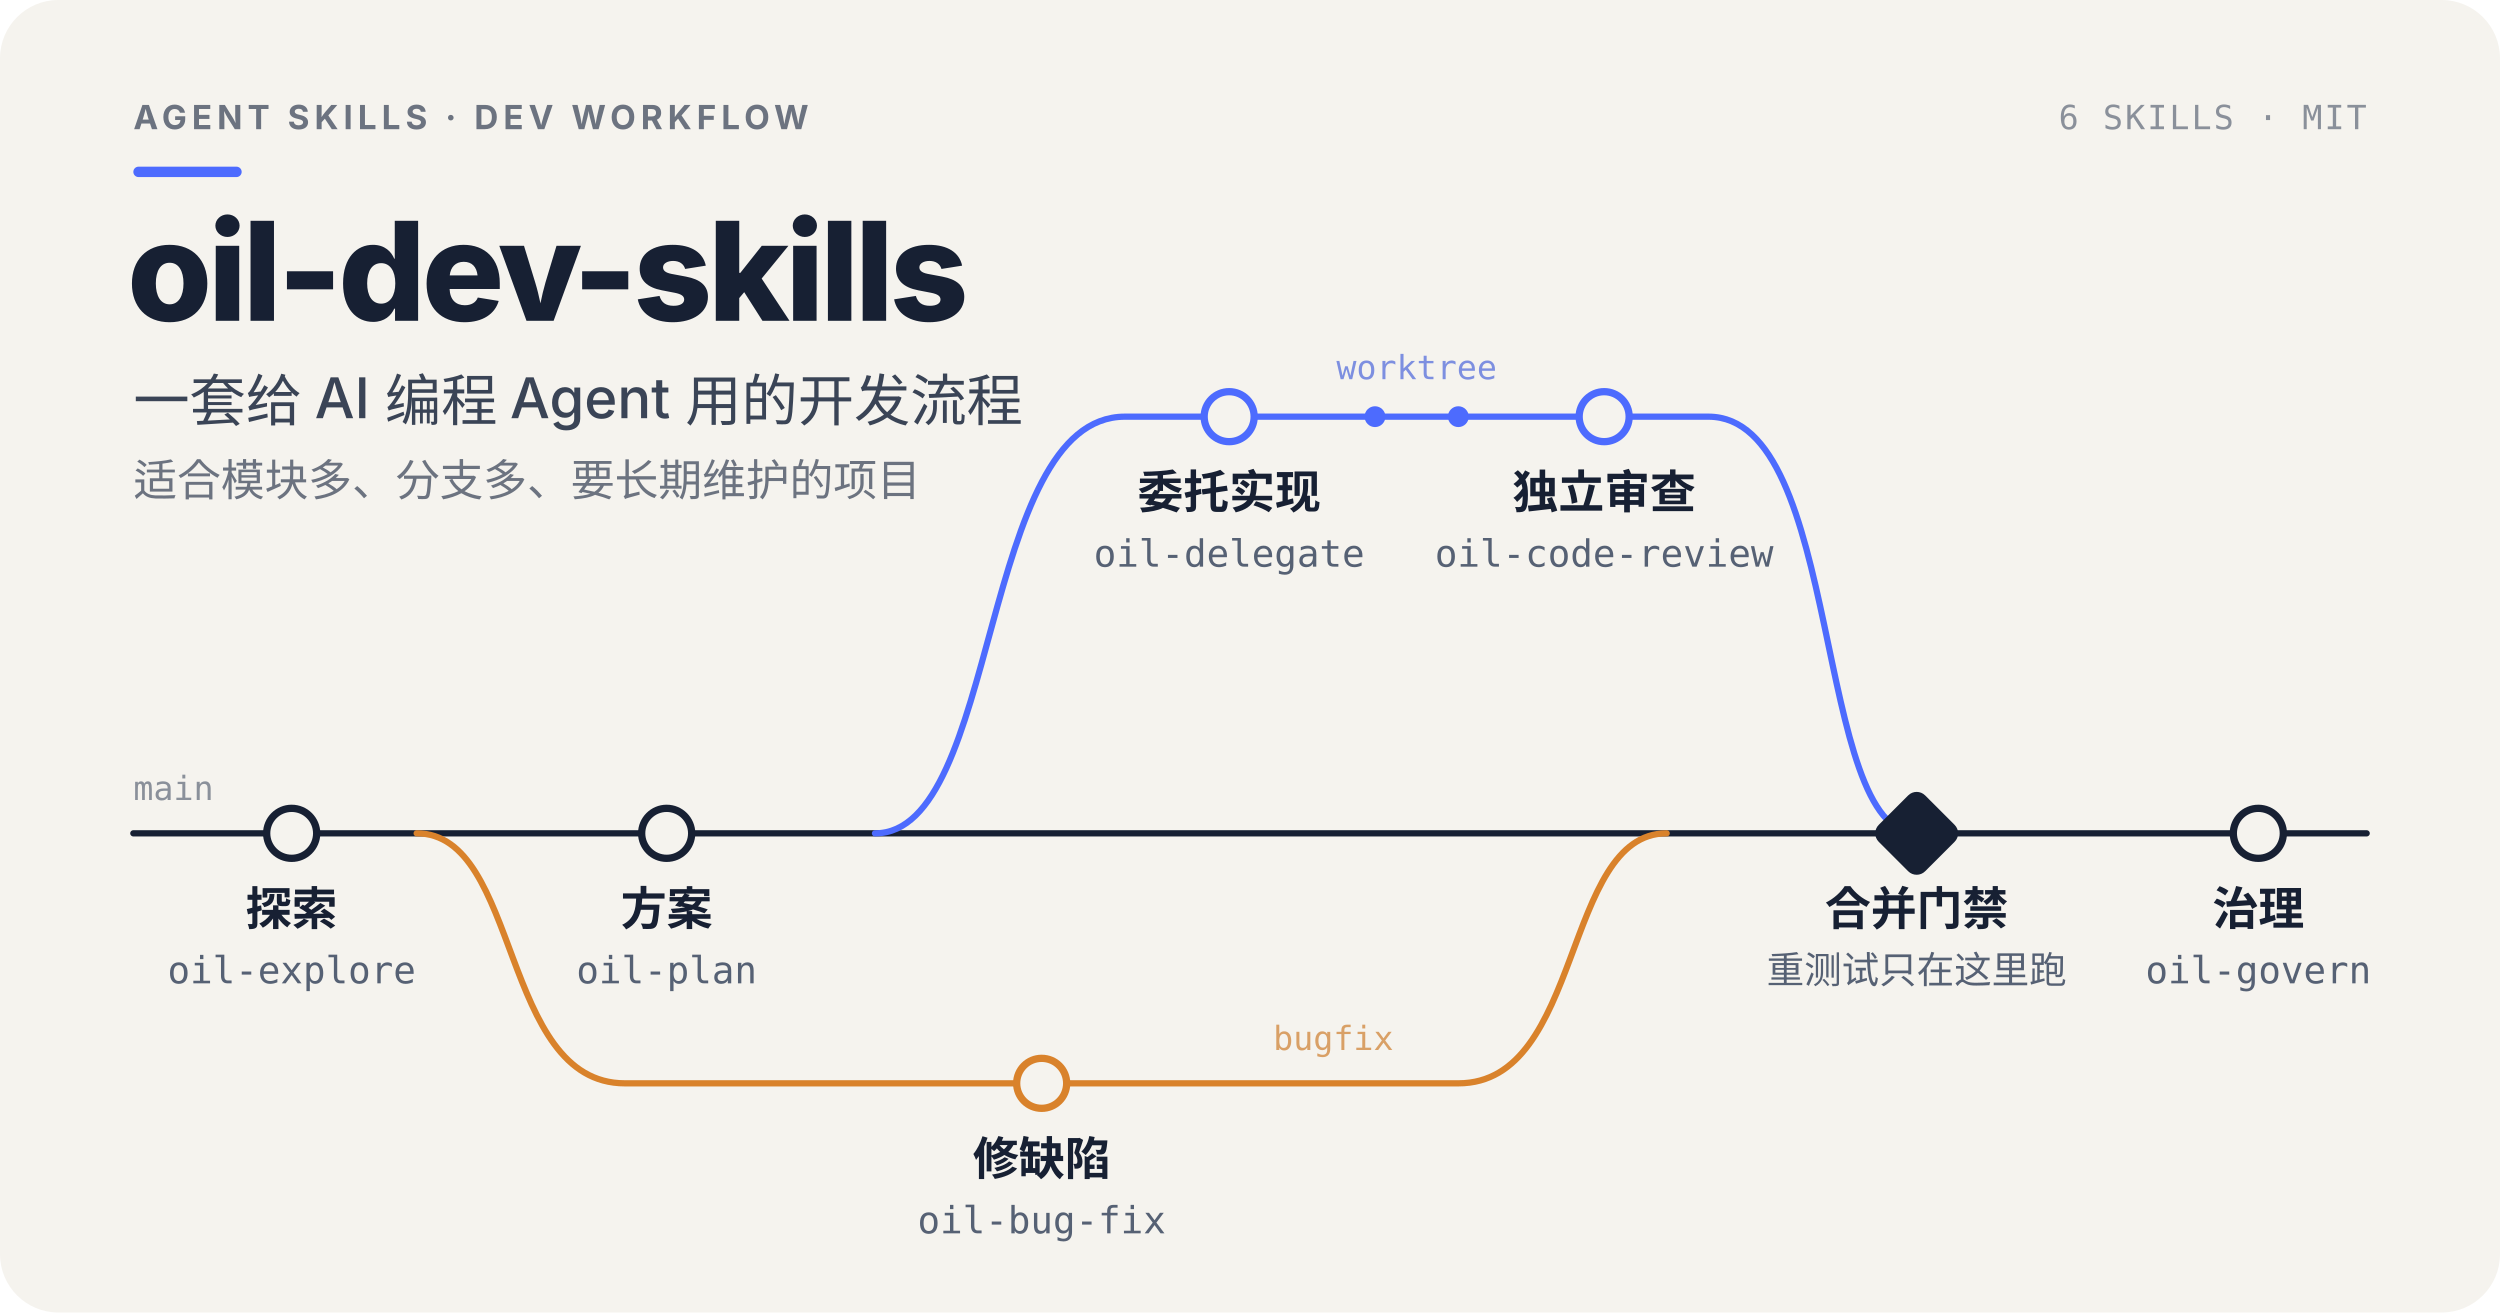
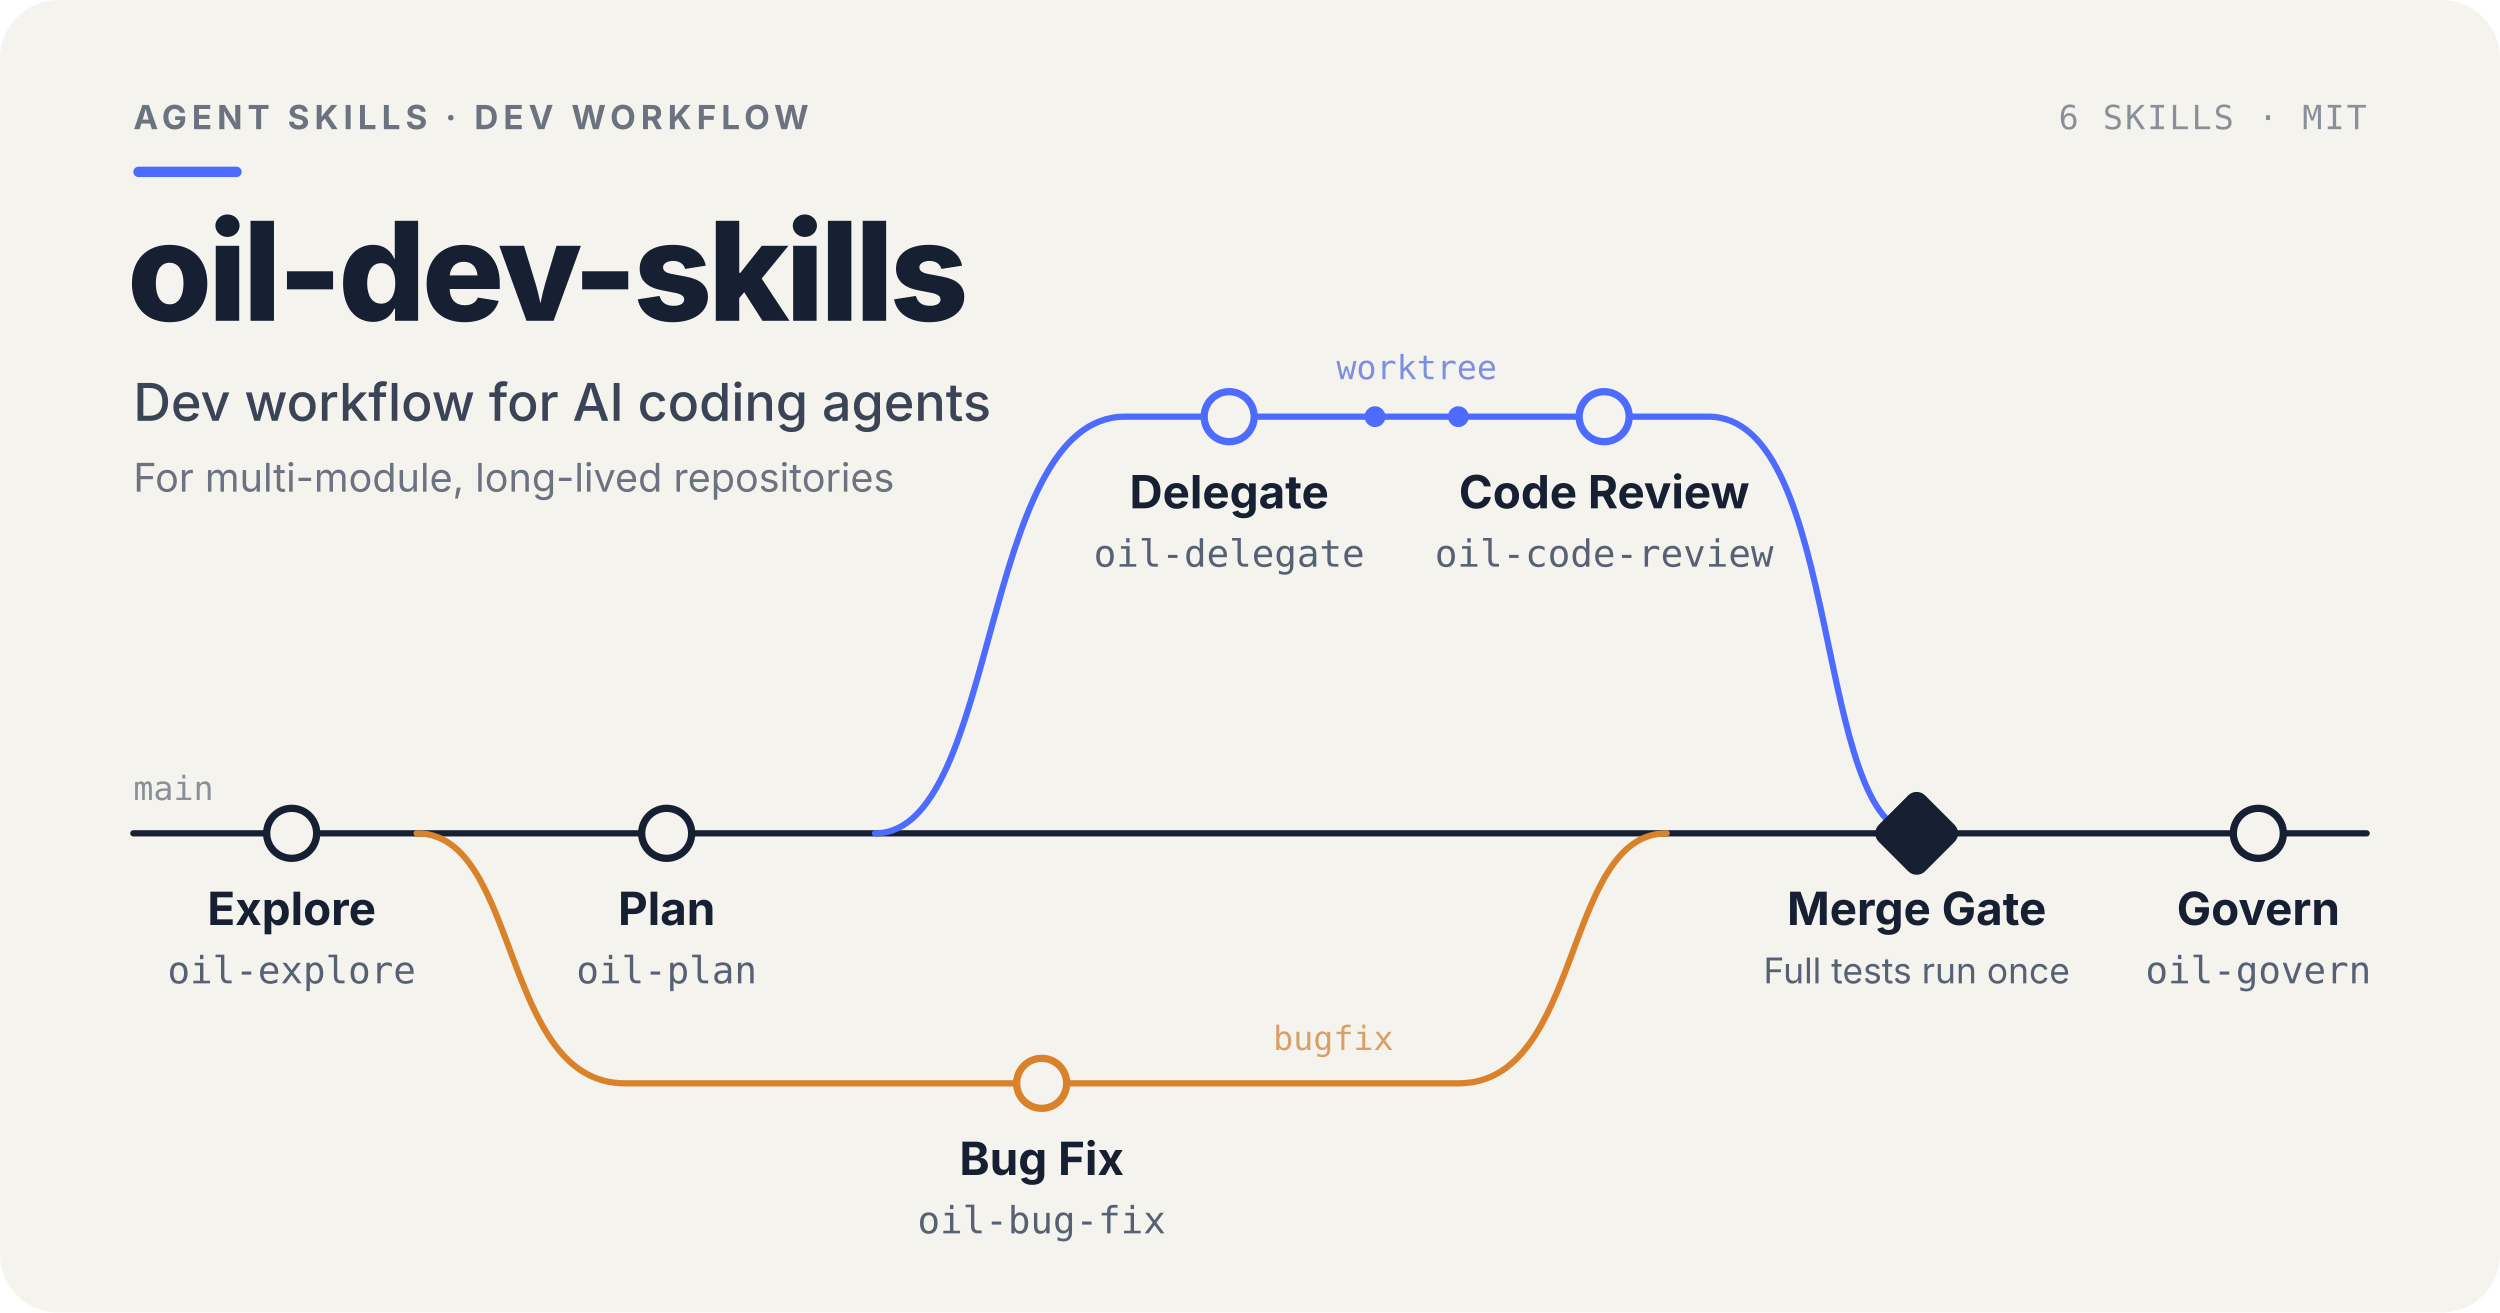
<svg xmlns="http://www.w3.org/2000/svg" width="1200" height="630" viewBox="0 0 1200 630" role="img" aria-labelledby="title desc">
  <rect width="1200" height="630" rx="28" fill="#F5F3EE" />
  <g id="title-block" font-family="-apple-system,BlinkMacSystemFont,'Segoe UI','PingFang SC','Microsoft YaHei',sans-serif">
    <text x="64" y="62" fill="#6C7380" font-size="16" font-weight="700" letter-spacing="2.4">AGENT SKILLS · DEV WORKFLOW</text>
    <rect x="64" y="80" width="52" height="5" rx="2.5" fill="#4D6BFE" />
    <text x="61" y="154" fill="#172033" font-size="66" font-weight="760" letter-spacing="-2">oil-dev-skills</text>
-     <text x="64" y="202" fill="#3A4456" font-size="27" font-weight="500">一套给 AI 编程 Agent 用的开发流程</text>
-     <text x="64" y="238" fill="#6C7380" font-size="21">适合模块多、分支多、要长期维护的项目</text>
+     <text x="64" y="202" fill="#3A4456" font-size="25" font-weight="500">Dev workflow for AI coding agents</text>
+     <text x="64" y="236" fill="#6C7380" font-size="19">For multi-module, long-lived repositories</text>
  </g>
  <g id="meta" font-family="ui-monospace,SFMono-Regular,Menlo,Consolas,monospace" font-size="16" fill="#8A909A" letter-spacing="1">
    <text x="1136" y="62" text-anchor="end">6 SKILLS · MIT</text>
  </g>
  <g id="track" fill="none" stroke-linecap="round" stroke-linejoin="round">
    <path d="M64 400 H1136" stroke="#172033" stroke-width="3" />
    <path d="M420 400 C480 400 470 200 540 200 H820 C885 200 870 400 920 400" stroke="#4D6BFE" stroke-width="3" />
    <path d="M200 400 C250 400 240 520 300 520 H700 C760 520 750 400 800 400" stroke="#D9822B" stroke-width="3" />
  </g>
  <g id="lane-labels" font-family="ui-monospace,SFMono-Regular,Menlo,Consolas,monospace" font-size="16" fill="#8A909A">
    <text x="64" y="384">main</text>
    <text x="680" y="182" text-anchor="middle" fill="#7D8FE0">worktree</text>
    <text x="640" y="504" text-anchor="middle" fill="#D9A066">bugfix</text>
  </g>
  <g id="commits" fill="#4D6BFE">
    <circle cx="660" cy="200" r="5" />
    <circle cx="700" cy="200" r="5" />
  </g>
  <g id="nodes" stroke-width="3.5">
    <circle cx="140" cy="400" r="12" fill="#F5F3EE" stroke="#172033" />
    <circle cx="320" cy="400" r="12" fill="#F5F3EE" stroke="#172033" />
    <circle cx="590" cy="200" r="12" fill="#F5F3EE" stroke="#4D6BFE" />
    <circle cx="770" cy="200" r="12" fill="#F5F3EE" stroke="#4D6BFE" />
    <rect x="906" y="386" width="28" height="28" rx="4" transform="rotate(45 920 400)" fill="#172033" stroke="#172033" />
    <circle cx="1084" cy="400" r="12" fill="#F5F3EE" stroke="#172033" />
    <circle cx="500" cy="520" r="12" fill="#F5F3EE" stroke="#D9822B" />
  </g>
  <g id="stage-labels" text-anchor="middle">
    <g font-family="-apple-system,BlinkMacSystemFont,'Segoe UI','PingFang SC','Microsoft YaHei',sans-serif" font-size="22" font-weight="650" fill="#172033">
-       <text x="140" y="444">探索</text>
-       <text x="320" y="444">方案</text>
-       <text x="590" y="244">委托实现</text>
-       <text x="770" y="244">独立审查</text>
-       <text x="920" y="444">合并门禁</text>
-       <text x="1084" y="444">治理</text>
-       <text x="500" y="564">修缺陷</text>
+       <text x="140" y="444">Explore</text>
+       <text x="320" y="444">Plan</text>
+       <text x="590" y="244">Delegate</text>
+       <text x="770" y="244">Code Review</text>
+       <text x="920" y="444">Merge Gate</text>
+       <text x="1084" y="444">Govern</text>
+       <text x="500" y="564">Bug Fix</text>
    </g>
    <g font-family="ui-monospace,SFMono-Regular,Menlo,Consolas,monospace" font-size="18" fill="#566174">
      <text x="140" y="472">oil-explore</text>
      <text x="320" y="472">oil-plan</text>
      <text x="590" y="272">oil-delegate</text>
      <text x="770" y="272">oil-code-review</text>
      <text x="1084" y="472">oil-govern</text>
      <text x="500" y="592">oil-bug-fix</text>
    </g>
-     <text x="920" y="472" font-family="-apple-system,BlinkMacSystemFont,'Segoe UI','PingFang SC','Microsoft YaHei',sans-serif" font-size="18" fill="#566174">重测试只在这里跑</text>
+     <text x="920" y="472" font-family="-apple-system,BlinkMacSystemFont,'Segoe UI','PingFang SC','Microsoft YaHei',sans-serif" font-size="17" fill="#566174">Full tests run once</text>
  </g>
</svg>
